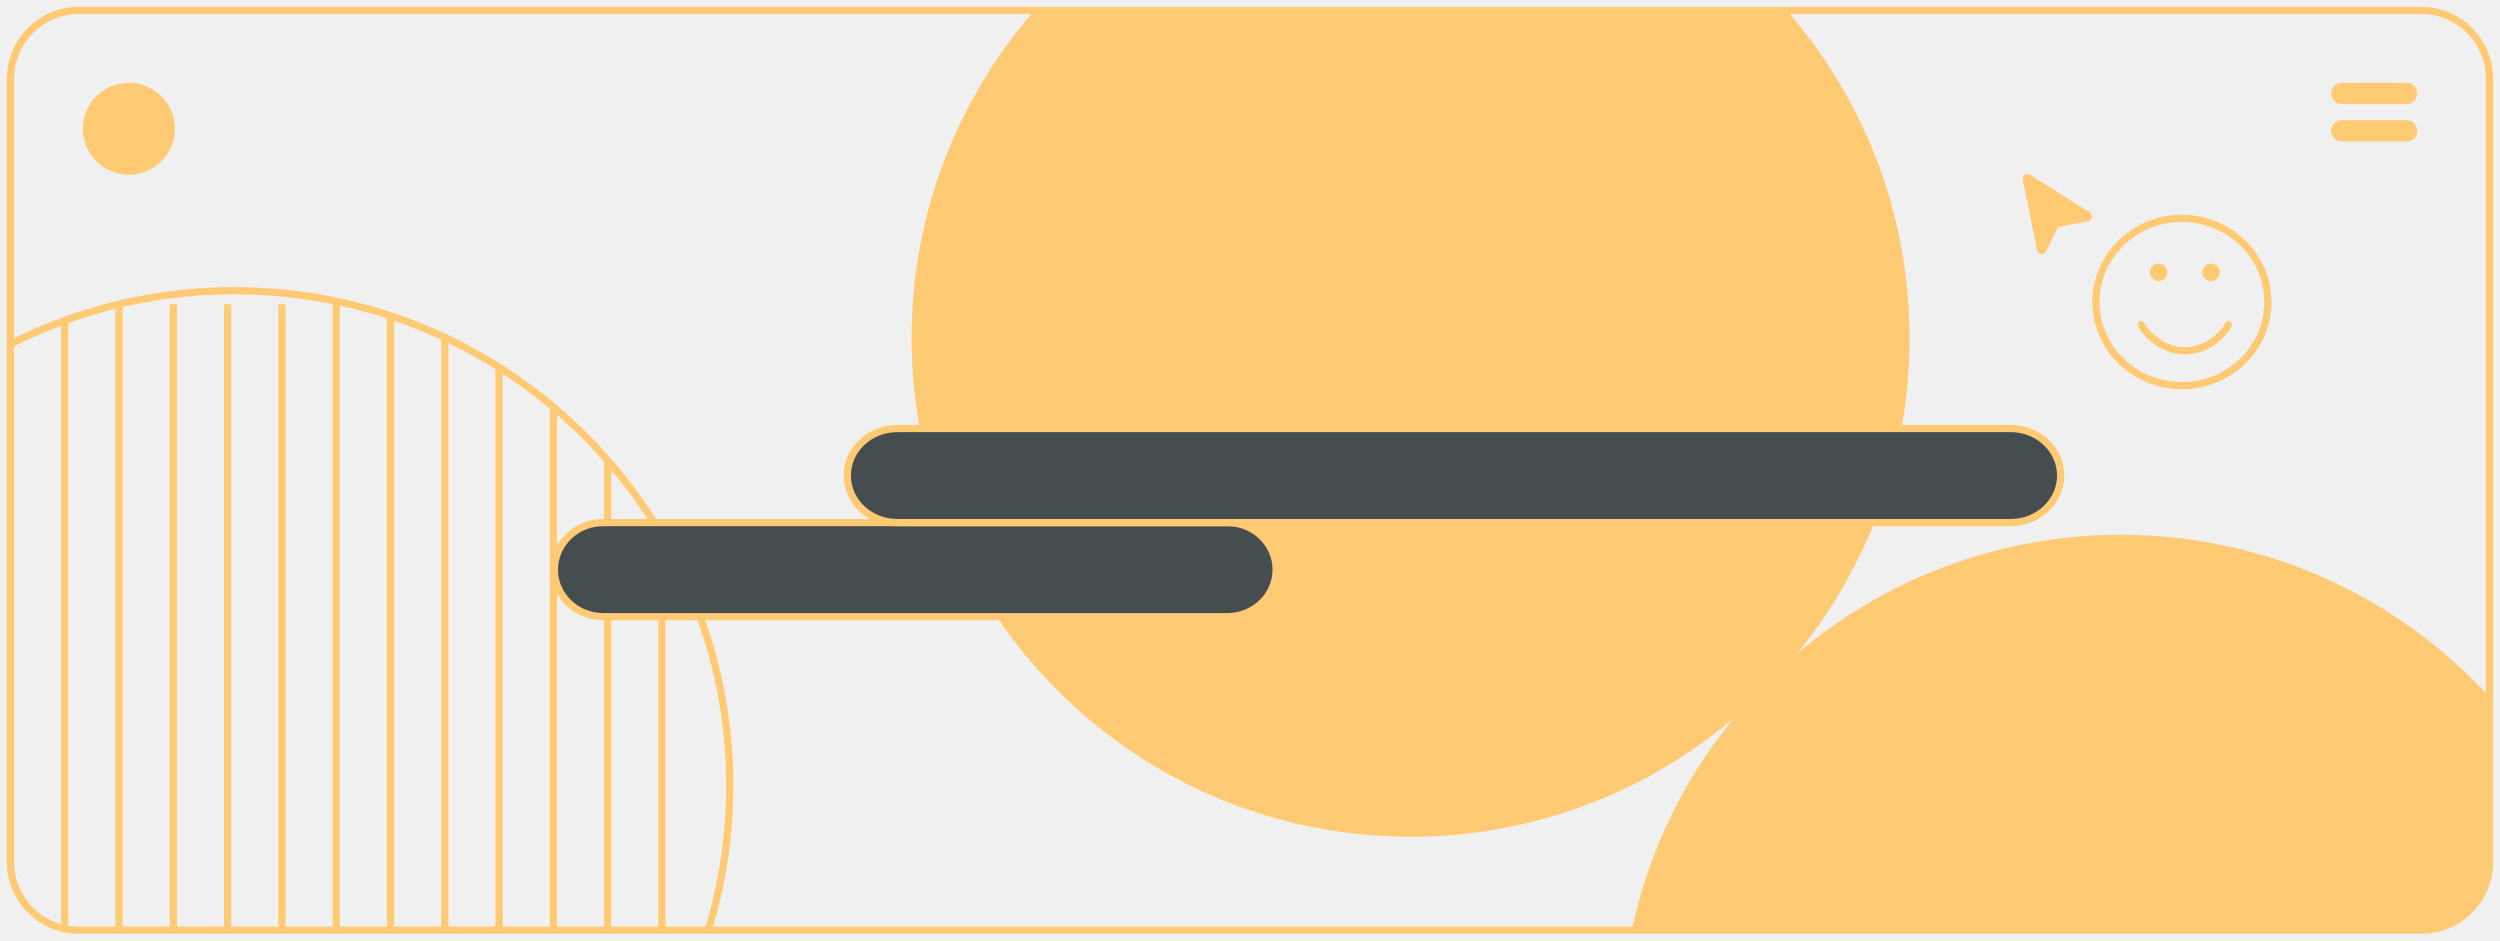
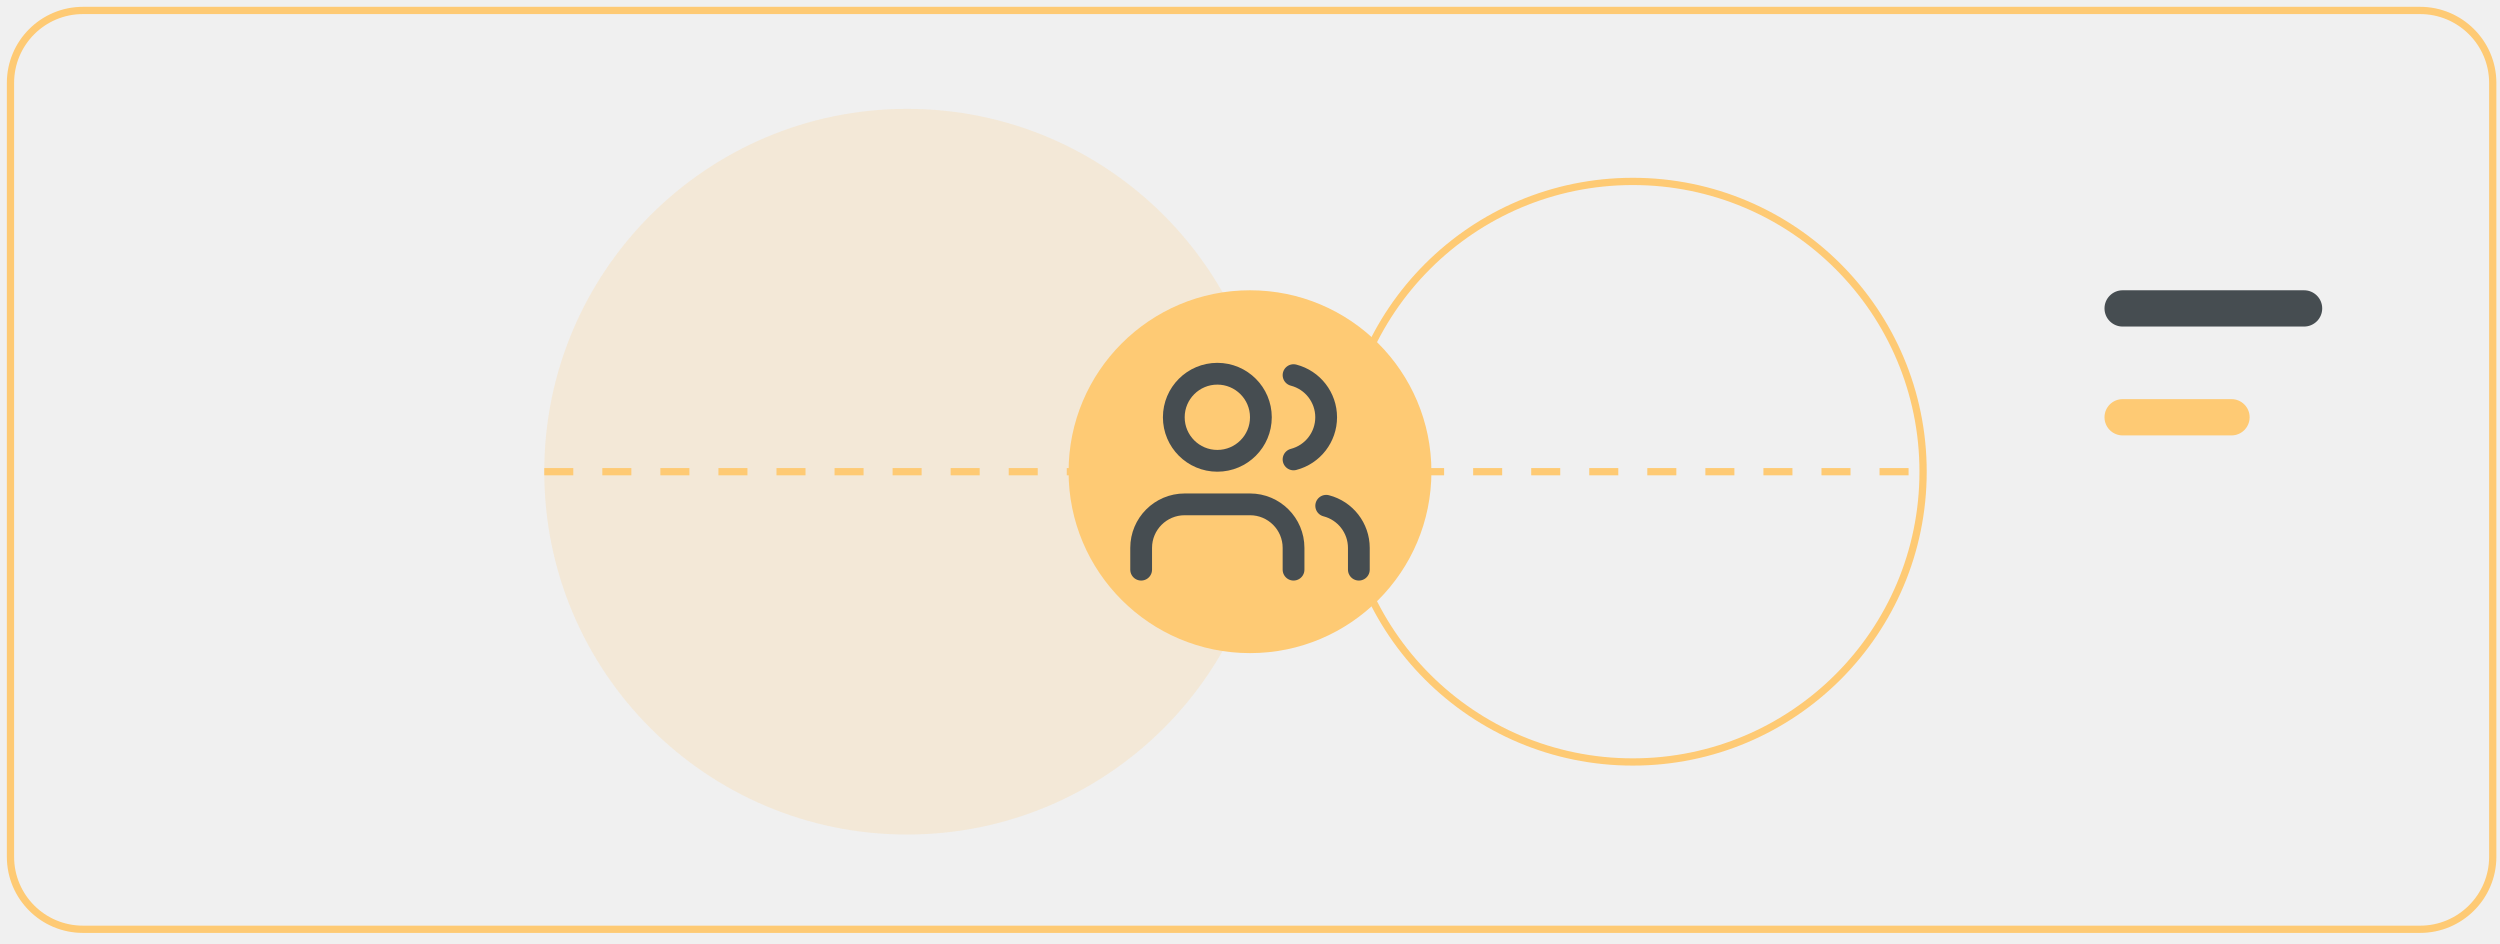
- <svg xmlns="http://www.w3.org/2000/svg" viewBox="0 0 691 260" fill="none">
-   <mask id="mask0_37_107" style="mask-type:luminance" maskUnits="userSpaceOnUse" x="2" y="2" width="687" height="255">
-     <path d="M668.101 2.889H22.898C11.848 2.889 2.891 11.839 2.891 22.879V236.525C2.891 247.565 11.848 256.515 22.898 256.515H668.101C679.152 256.515 688.109 247.565 688.109 236.525V22.879C688.109 11.839 679.152 2.889 668.101 2.889Z" fill="white" />
-   </mask>
-   <g mask="url(#mask0_37_107)">
-     <path d="M389.889 230.279C465.506 230.279 526.808 169.027 526.808 93.47C526.808 17.913 465.506 -43.338 389.889 -43.338C314.272 -43.338 252.971 17.913 252.971 93.47C252.971 169.027 314.272 230.279 389.889 230.279Z" fill="#FECA74" stroke="#FECA74" stroke-width="2" />
-     <path d="M64.785 353.967C140.403 353.967 201.704 292.717 201.704 217.16C201.704 141.603 140.403 80.352 64.785 80.352C-10.833 80.352 -72.133 141.603 -72.133 217.16C-72.133 292.717 -10.833 353.967 64.785 353.967Z" stroke="#FECA74" stroke-width="2" />
-     <path d="M586.202 423.933C662.51 423.933 724.371 362.122 724.371 285.876C724.371 209.629 662.51 147.819 586.202 147.819C509.892 147.819 448.031 209.629 448.031 285.876C448.031 362.122 509.892 423.933 586.202 423.933Z" fill="#FECA74" />
-     <path d="M35.616 48.295C42.64 48.295 48.334 42.606 48.334 35.587C48.334 28.569 42.64 22.879 35.616 22.879C28.592 22.879 22.898 28.569 22.898 35.587C22.898 42.606 28.592 48.295 35.616 48.295Z" fill="#FECA74" />
-     <path d="M665.147 22.879H647.302C645.669 22.879 644.345 24.201 644.345 25.832C644.345 27.463 645.669 28.785 647.302 28.785H665.147C666.781 28.785 668.102 27.463 668.102 25.832C668.102 24.201 666.781 22.879 665.147 22.879Z" fill="#FECA74" />
-     <path d="M665.147 33.216H647.302C645.669 33.216 644.345 34.538 644.345 36.169C644.345 37.8 645.669 39.122 647.302 39.122H665.147C666.781 39.122 668.102 37.8 668.102 36.169C668.102 34.538 666.781 33.216 665.147 33.216Z" fill="#FECA74" />
-     <path d="M626.838 83.475C626.838 96.211 616.233 106.589 603.081 106.589C589.932 106.589 579.324 96.211 579.324 83.475C579.324 70.739 589.932 60.361 603.081 60.361C616.233 60.361 626.838 70.739 626.838 83.475Z" stroke="#FECA74" stroke-width="2" />
-     <path d="M591.829 89.727C593.436 92.826 598.1 96.958 603.891 96.958C609.679 96.958 614.342 92.826 615.95 89.727" stroke="#FECA74" stroke-width="2" stroke-linecap="round" />
-     <path d="M599.065 75.265C599.065 76.596 597.984 77.675 596.651 77.675C595.321 77.675 594.24 76.596 594.24 75.265C594.24 73.934 595.321 72.855 596.651 72.855C597.984 72.855 599.065 73.934 599.065 75.265Z" fill="#FECA74" />
-     <path d="M613.538 75.265C613.538 76.596 612.457 77.675 611.124 77.675C609.791 77.675 608.713 76.596 608.713 75.265C608.713 73.934 609.791 72.855 611.124 72.855C612.457 72.855 613.538 73.934 613.538 75.265Z" fill="#FECA74" />
-     <path d="M568.274 62.571L564.984 69.243C564.677 69.864 563.758 69.745 563.619 69.066L559.655 49.531C559.528 48.905 560.216 48.432 560.757 48.772L577.346 59.22C577.901 59.57 577.745 60.42 577.098 60.547L568.783 62.18C568.56 62.224 568.372 62.368 568.274 62.571Z" fill="#FECA74" stroke="#FECA74" stroke-width="1.162" />
-     <mask id="mask1_37_107" style="mask-type:alpha" maskUnits="userSpaceOnUse" x="-75" y="80" width="277" height="277">
-       <path d="M63.535 356.466C139.844 356.466 201.704 294.655 201.704 218.409C201.704 142.162 139.844 80.352 63.535 80.352C-12.773 80.352 -74.634 142.162 -74.634 218.409C-74.634 294.655 -12.773 356.466 63.535 356.466Z" fill="#FF5741" />
-     </mask>
-     <g mask="url(#mask1_37_107)">
-       <path d="M77.916 363.962V84.099" stroke="#FECA74" stroke-width="2" />
-       <path d="M62.911 363.962V84.099" stroke="#FECA74" stroke-width="2" />
-       <path d="M47.906 363.962V84.099" stroke="#FECA74" stroke-width="2" />
-       <path d="M32.901 363.962V84.099" stroke="#FECA74" stroke-width="2" />
-       <path d="M17.896 363.962V84.099" stroke="#FECA74" stroke-width="2" />
-       <path d="M2.891 363.962L2.891 84.099" stroke="#FECA74" stroke-width="2" />
-       <path d="M167.943 363.962V84.099" stroke="#FECA74" stroke-width="2" />
-       <path d="M152.938 363.962V84.099" stroke="#FECA74" stroke-width="2" />
-       <path d="M137.934 363.962V84.099" stroke="#FECA74" stroke-width="2" />
-       <path d="M122.929 363.962V84.099" stroke="#FECA74" stroke-width="2" />
-       <path d="M107.924 363.962V84.099" stroke="#FECA74" stroke-width="2" />
-       <path d="M92.92 363.962V84.099" stroke="#FECA74" stroke-width="2" />
-       <path d="M182.948 363.962V84.099" stroke="#FECA74" stroke-width="2" />
-     </g>
+ <svg xmlns="http://www.w3.org/2000/svg" viewBox="0 0 689 260" fill="none">
+   <path d="M667 2.88H22.86C11.83 2.88 2.89 11.82 2.89 22.84V236.15C2.89 247.17 11.83 256.11 22.86 256.11H667C678 256.11 687 247.17 687 236.15V22.84C687 11.82 678 2.88 667 2.88Z" stroke="#FECA74" stroke-width="2" />
+   <circle cx="250" cy="130" r="100" fill="#FECA74" fill-opacity="0.2" />
+   <circle cx="450" cy="130" r="80" stroke="#FECA74" stroke-width="2" fill="none" />
+   <path d="M150 130 L530 130" stroke="#FECA74" stroke-width="2" stroke-dasharray="8 8" />
+   <rect x="580" y="80" width="60" height="10" rx="5" fill="#464D51" />
+   <rect x="580" y="110" width="40" height="10" rx="5" fill="#FECA74" />
+   <circle cx="344.5" cy="130" r="50" fill="#FECA74" />
+   <g transform="translate(308.5, 94) scale(3)" stroke="#464D51" stroke-width="2" stroke-linecap="round" stroke-linejoin="round" fill="none">
+     <path d="M16 21v-2a4 4 0 0 0-4-4H6a4 4 0 0 0-4 4v2" />
+     <path d="M16 3.128a4 4 0 0 1 0 7.744" />
+     <path d="M22 21v-2a4 4 0 0 0-3-3.87" />
+     <circle cx="9" cy="7" r="4" />
  </g>
-   <path d="M669.284 2.889H21.716C11.319 2.889 2.891 11.383 2.891 21.861V238.139C2.891 248.617 11.319 257.111 21.716 257.111H669.284C679.681 257.111 688.109 248.617 688.109 238.139V21.861C688.109 11.383 679.681 2.889 669.284 2.889Z" stroke="#FECA74" stroke-width="2" />
-   <path d="M339.267 144.444H166.697C159.262 144.444 153.234 150.265 153.234 157.444C153.234 164.624 159.262 170.444 166.697 170.444H339.267C346.7 170.444 352.728 164.624 352.728 157.444C352.728 150.265 346.7 144.444 339.267 144.444Z" fill="#464D51" stroke="#FECA74" stroke-width="2" />
-   <path d="M555.752 118.444H248.006C240.375 118.444 234.188 124.265 234.188 131.444C234.188 138.624 240.375 144.444 248.006 144.444H555.752C563.382 144.444 569.569 138.624 569.569 131.444C569.569 124.265 563.382 118.444 555.752 118.444Z" fill="#464D51" stroke="#FECA74" stroke-width="2" />
</svg>
